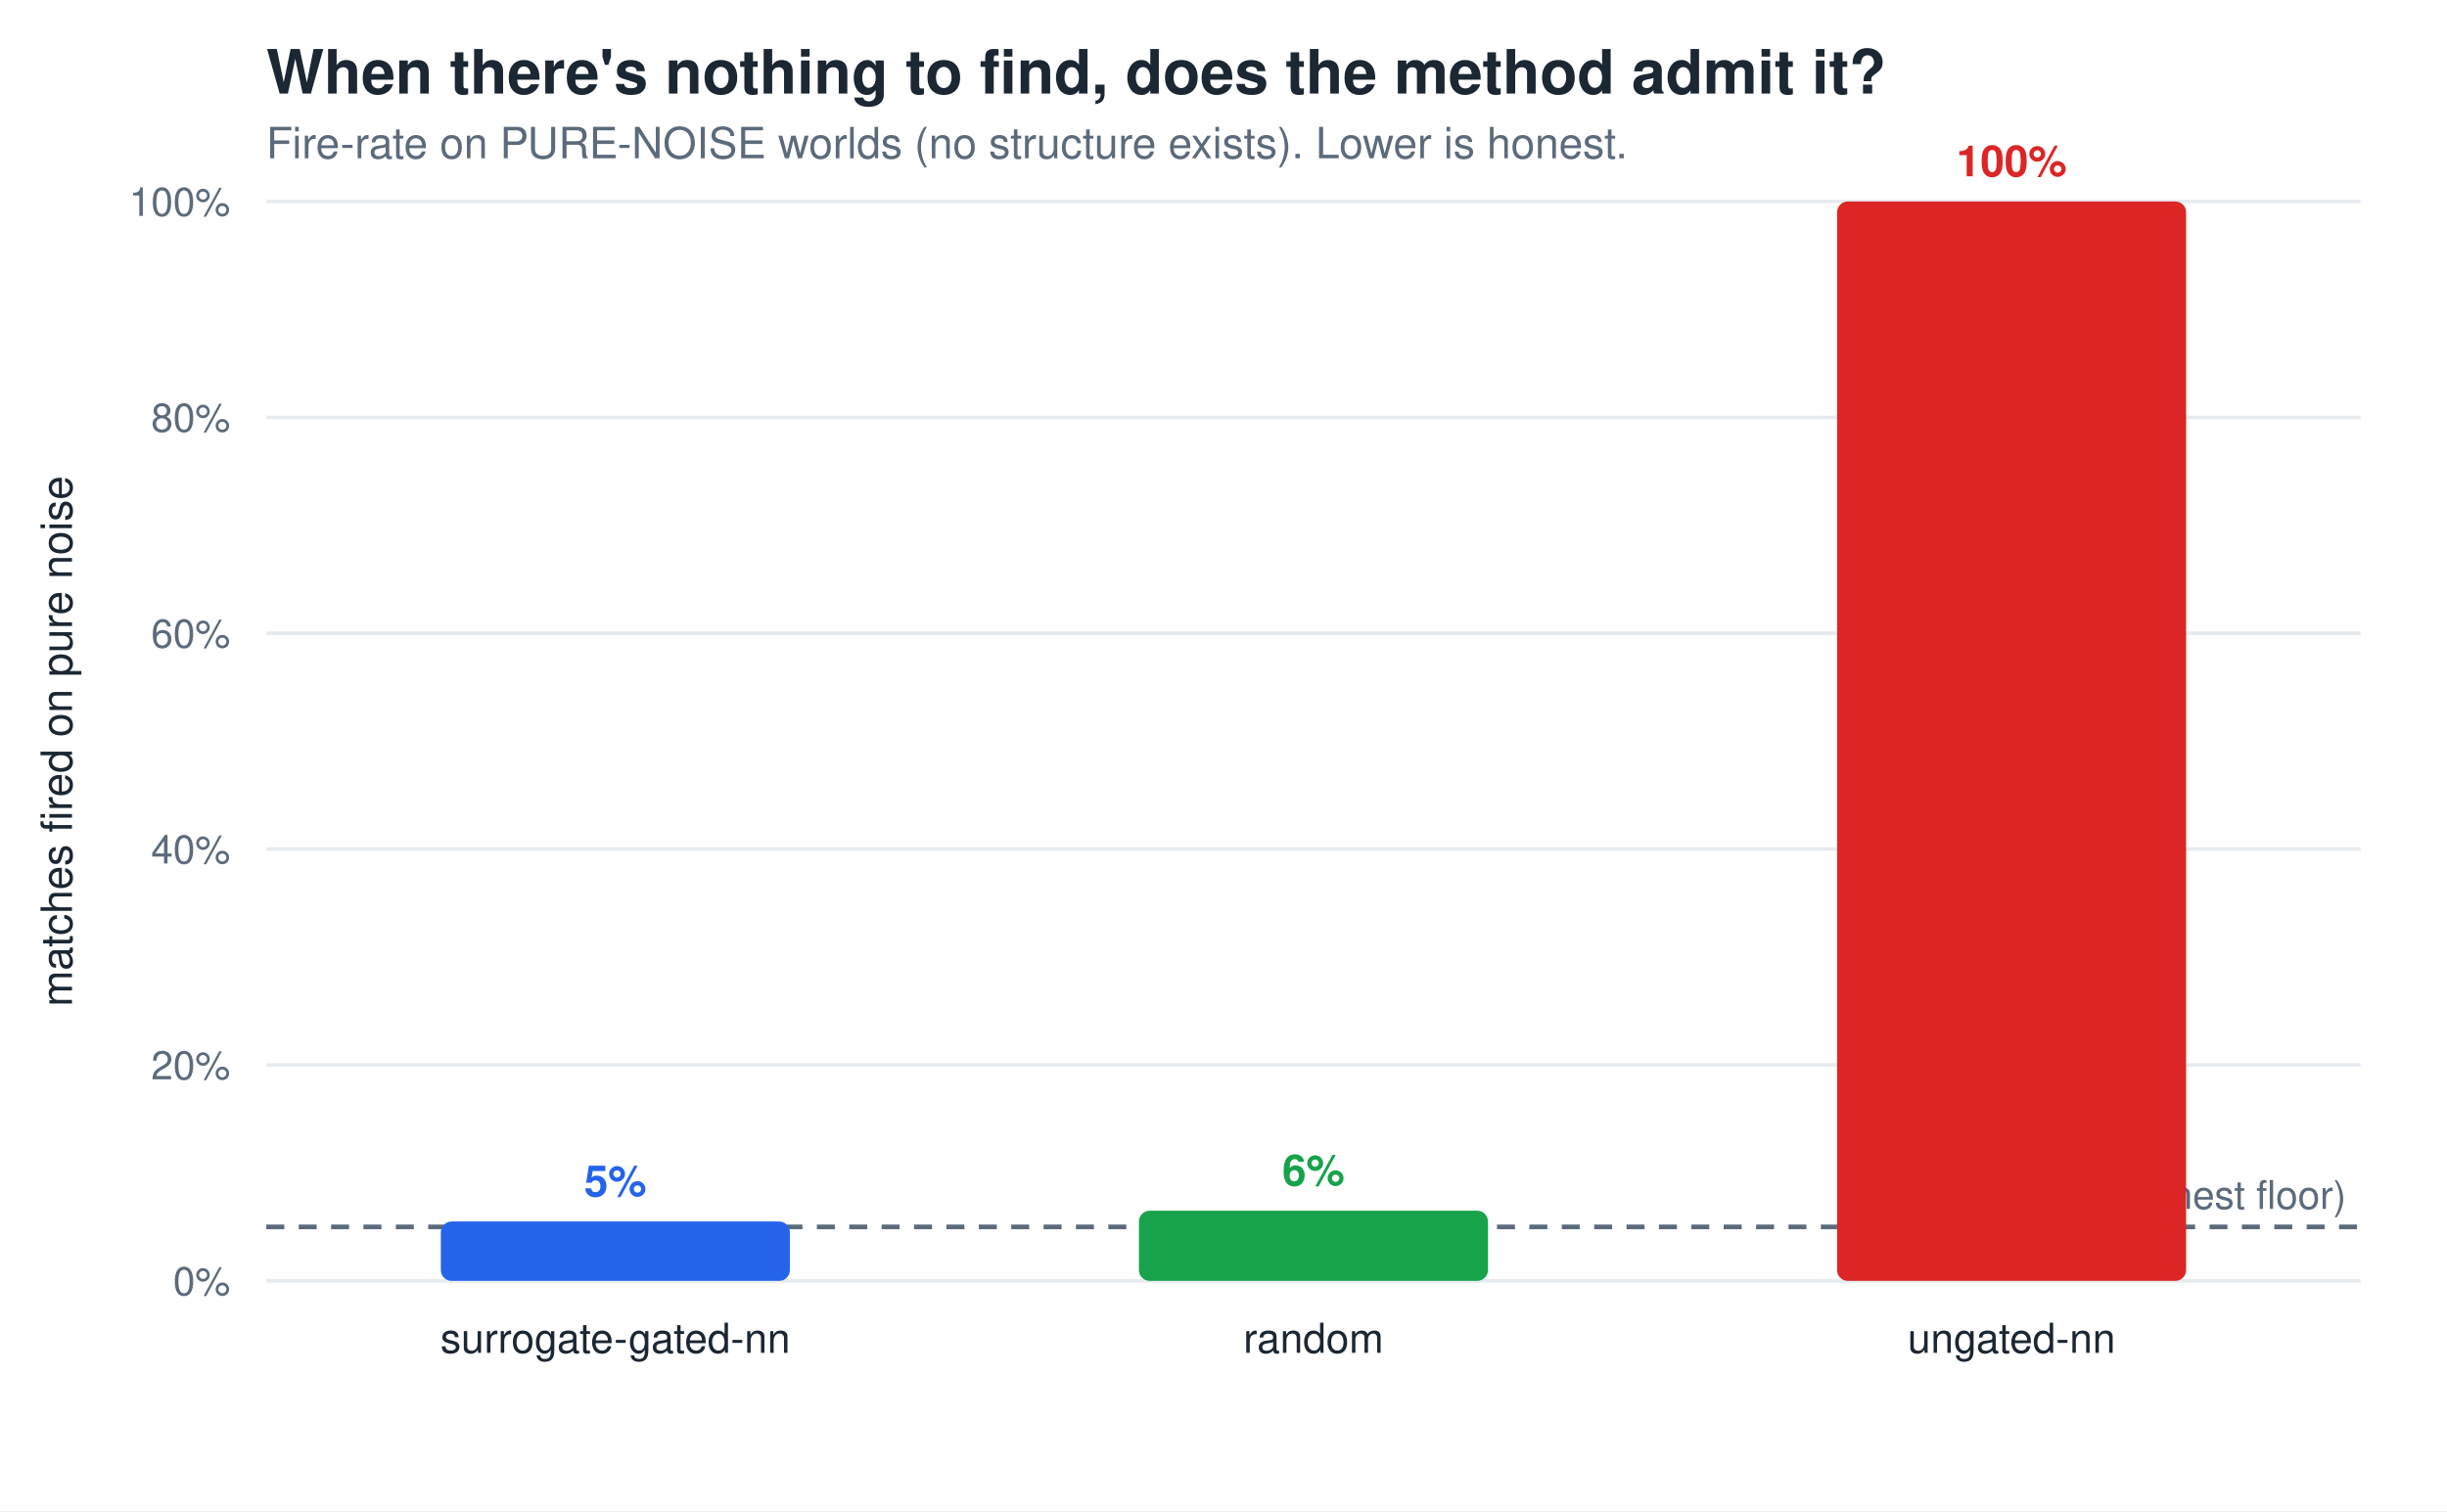
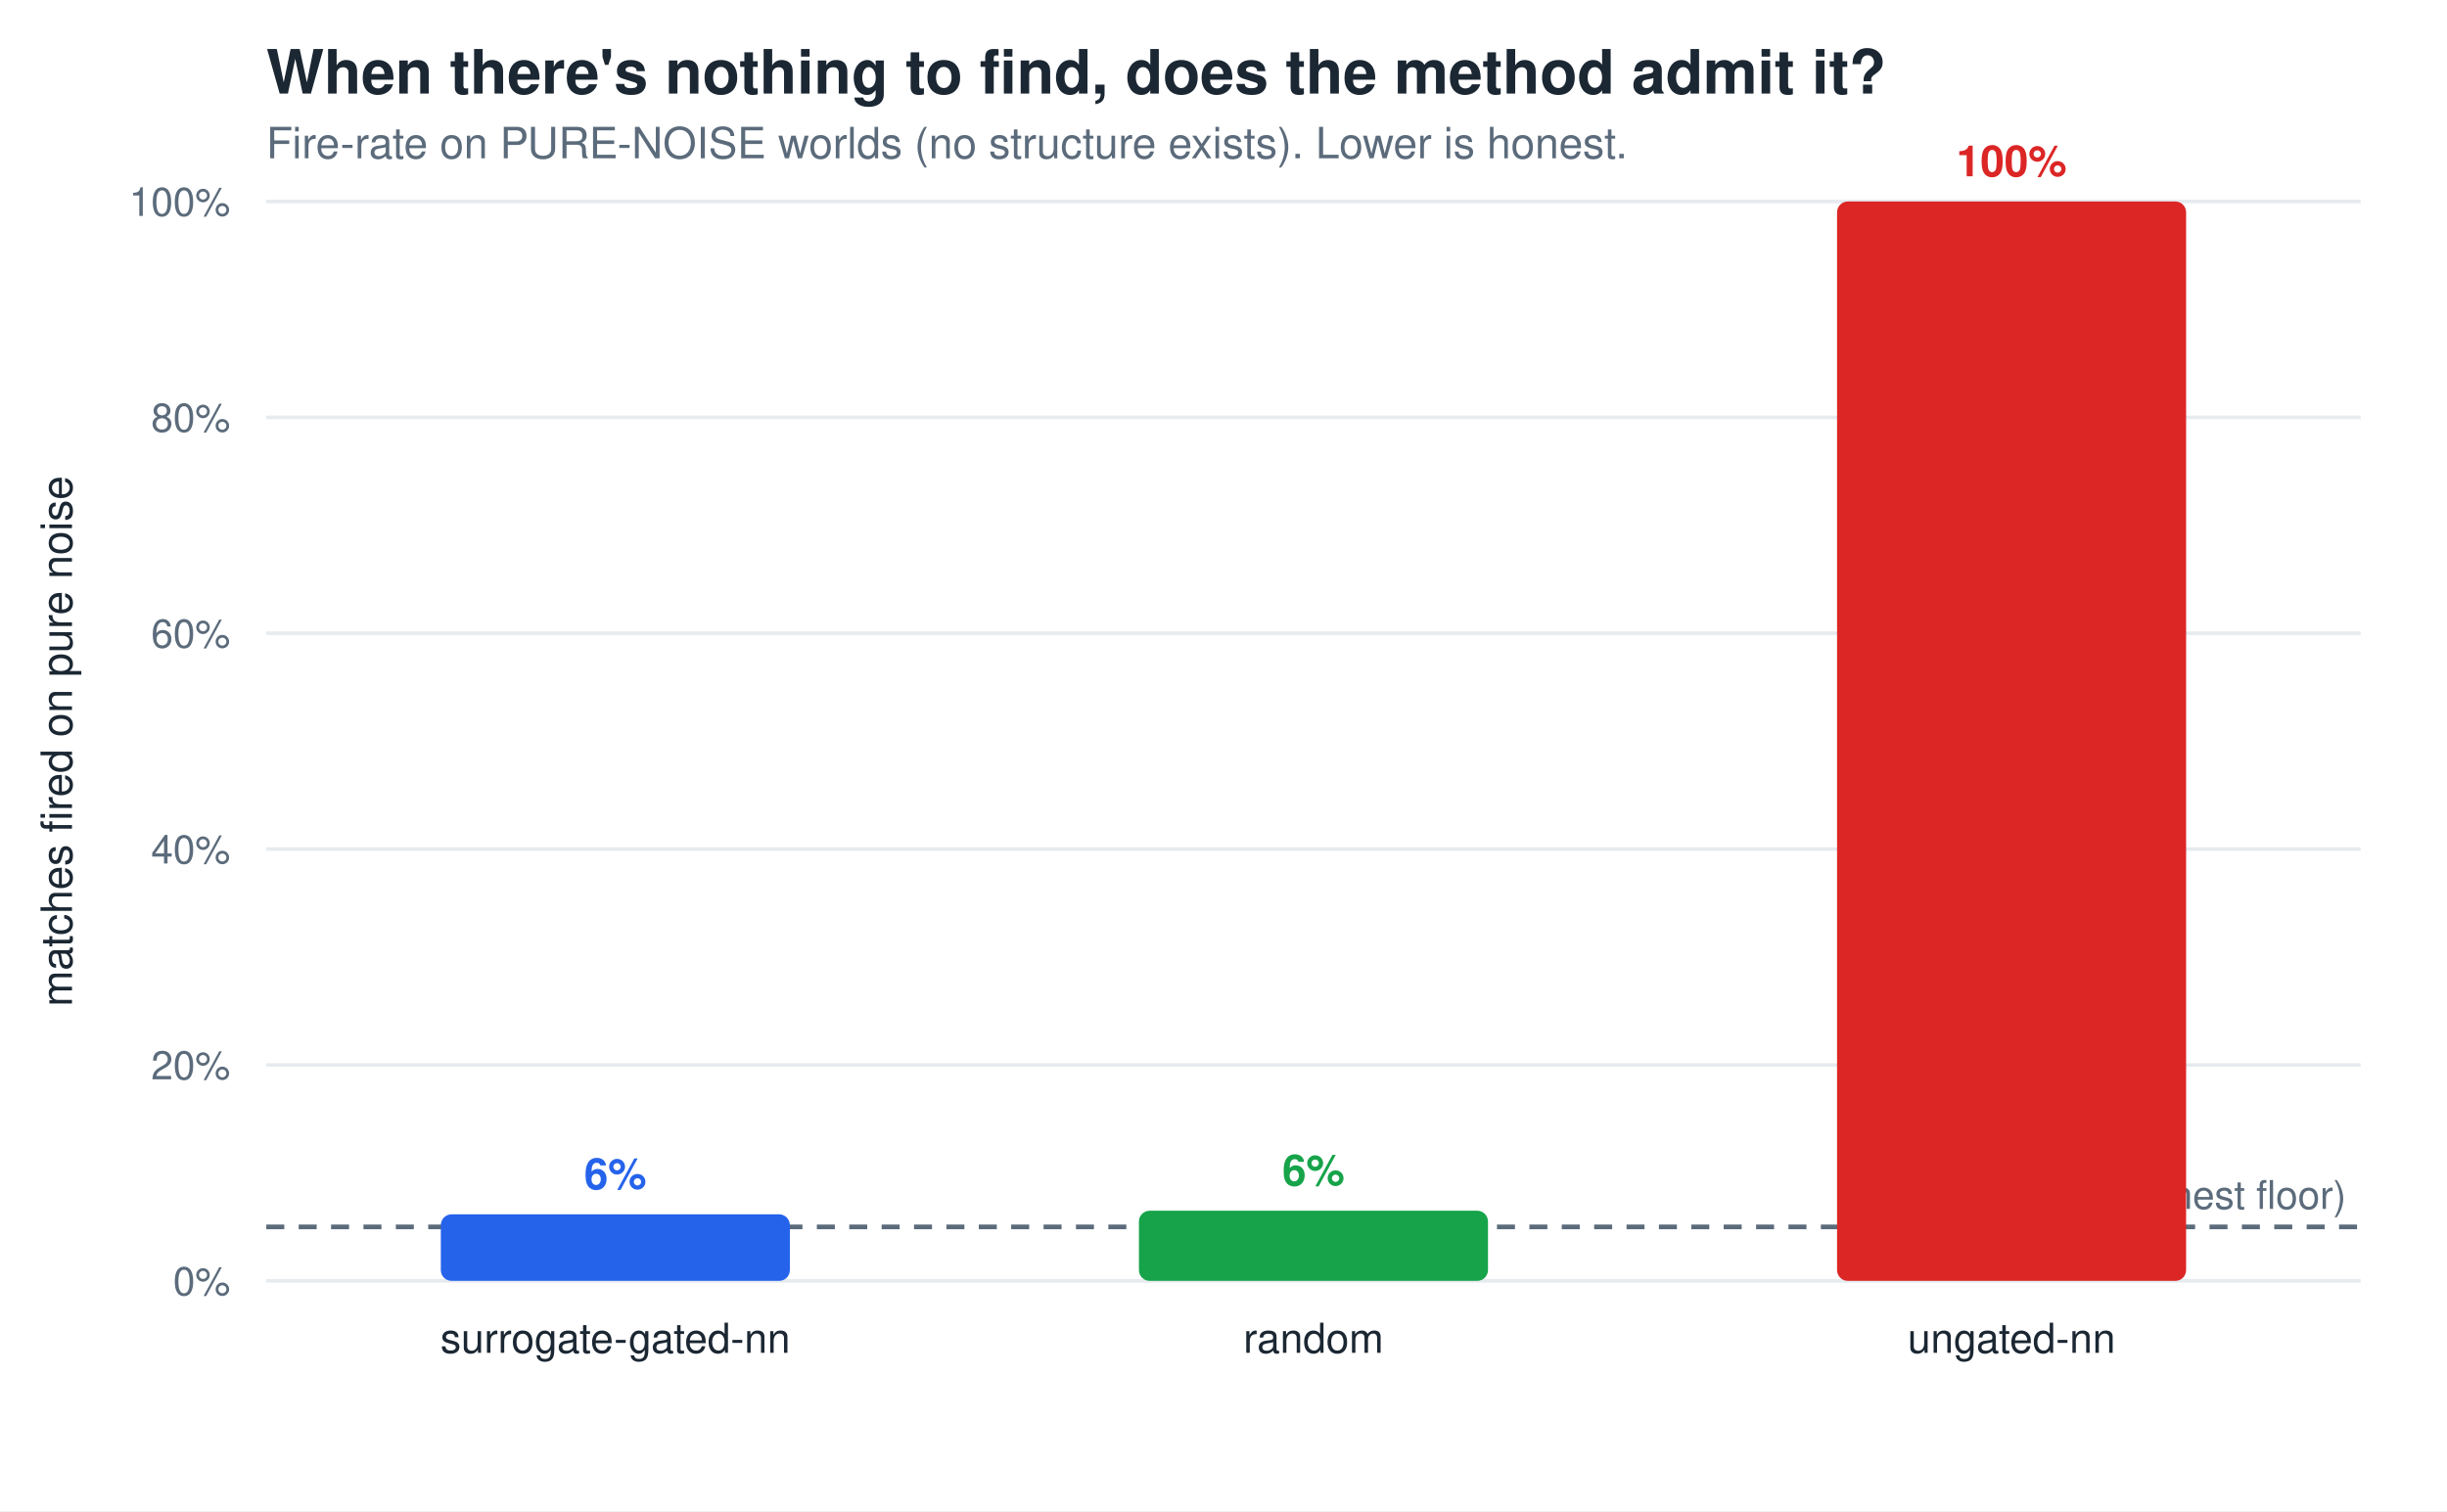
<svg xmlns="http://www.w3.org/2000/svg" viewBox="0 0 680 420" font-family="-apple-system,Segoe UI,Helvetica,Arial,sans-serif">
  <rect width="680" height="420" fill="white" />
  <text x="74" y="26" font-size="17" font-weight="700" fill="#1b2733">When there's nothing to find, does the method admit it?</text>
  <text x="74" y="44" font-size="12" fill="#5b6b7b">Fire-rate on PURE-NOISE worlds (no structure exists). Lower is honest.</text>
  <line x1="74" y1="356.0" x2="656" y2="356.0" stroke="#e6ebf0" />
  <text x="64" y="360.0" font-size="11" text-anchor="end" fill="#5b6b7b">0%</text>
  <line x1="74" y1="296.0" x2="656" y2="296.0" stroke="#e6ebf0" />
  <text x="64" y="300.0" font-size="11" text-anchor="end" fill="#5b6b7b">20%</text>
  <line x1="74" y1="236.0" x2="656" y2="236.0" stroke="#e6ebf0" />
  <text x="64" y="240.0" font-size="11" text-anchor="end" fill="#5b6b7b">40%</text>
  <line x1="74" y1="176.0" x2="656" y2="176.0" stroke="#e6ebf0" />
  <text x="64" y="180.0" font-size="11" text-anchor="end" fill="#5b6b7b">60%</text>
  <line x1="74" y1="116.0" x2="656" y2="116.0" stroke="#e6ebf0" />
  <text x="64" y="120.0" font-size="11" text-anchor="end" fill="#5b6b7b">80%</text>
  <line x1="74" y1="56.0" x2="656" y2="56.0" stroke="#e6ebf0" />
  <text x="64" y="60.0" font-size="11" text-anchor="end" fill="#5b6b7b">100%</text>
  <text transform="translate(20,206) rotate(-90)" font-size="12" text-anchor="middle" fill="#1b2733">matches fired on pure noise</text>
  <line x1="74" y1="341.0" x2="656" y2="341.0" stroke="#5b6b7b" stroke-dasharray="5 4" stroke-width="1.3" />
  <text x="652" y="336.0" font-size="11" text-anchor="end" fill="#5b6b7b">alpha = 0.05 (honest floor)</text>
-   <rect x="122.5" y="339.5" width="97.0" height="16.5" rx="3" fill="#2563eb" />
-   <text x="171.0" y="332.5" font-size="12" font-weight="700" text-anchor="middle" fill="#2563eb">5%</text>
+   <rect x="122.5" y="337.5" width="97.0" height="18.5" rx="3" fill="#2563eb" />
+   <text x="171.0" y="330.5" font-size="12" font-weight="700" text-anchor="middle" fill="#2563eb">6%</text>
  <text x="171.0" y="376" font-size="11.5" text-anchor="middle" fill="#1b2733">surrogate-gated-nn</text>
  <rect x="316.5" y="336.5" width="97.0" height="19.5" rx="3" fill="#16a34a" />
  <text x="365.0" y="329.5" font-size="12" font-weight="700" text-anchor="middle" fill="#16a34a">6%</text>
  <text x="365.0" y="376" font-size="11.5" text-anchor="middle" fill="#1b2733">random</text>
  <rect x="510.5" y="56.0" width="97.0" height="300.0" rx="3" fill="#dc2626" />
  <text x="559.0" y="49.0" font-size="12" font-weight="700" text-anchor="middle" fill="#dc2626">100%</text>
  <text x="559.0" y="376" font-size="11.5" text-anchor="middle" fill="#1b2733">ungated-nn</text>
</svg>
